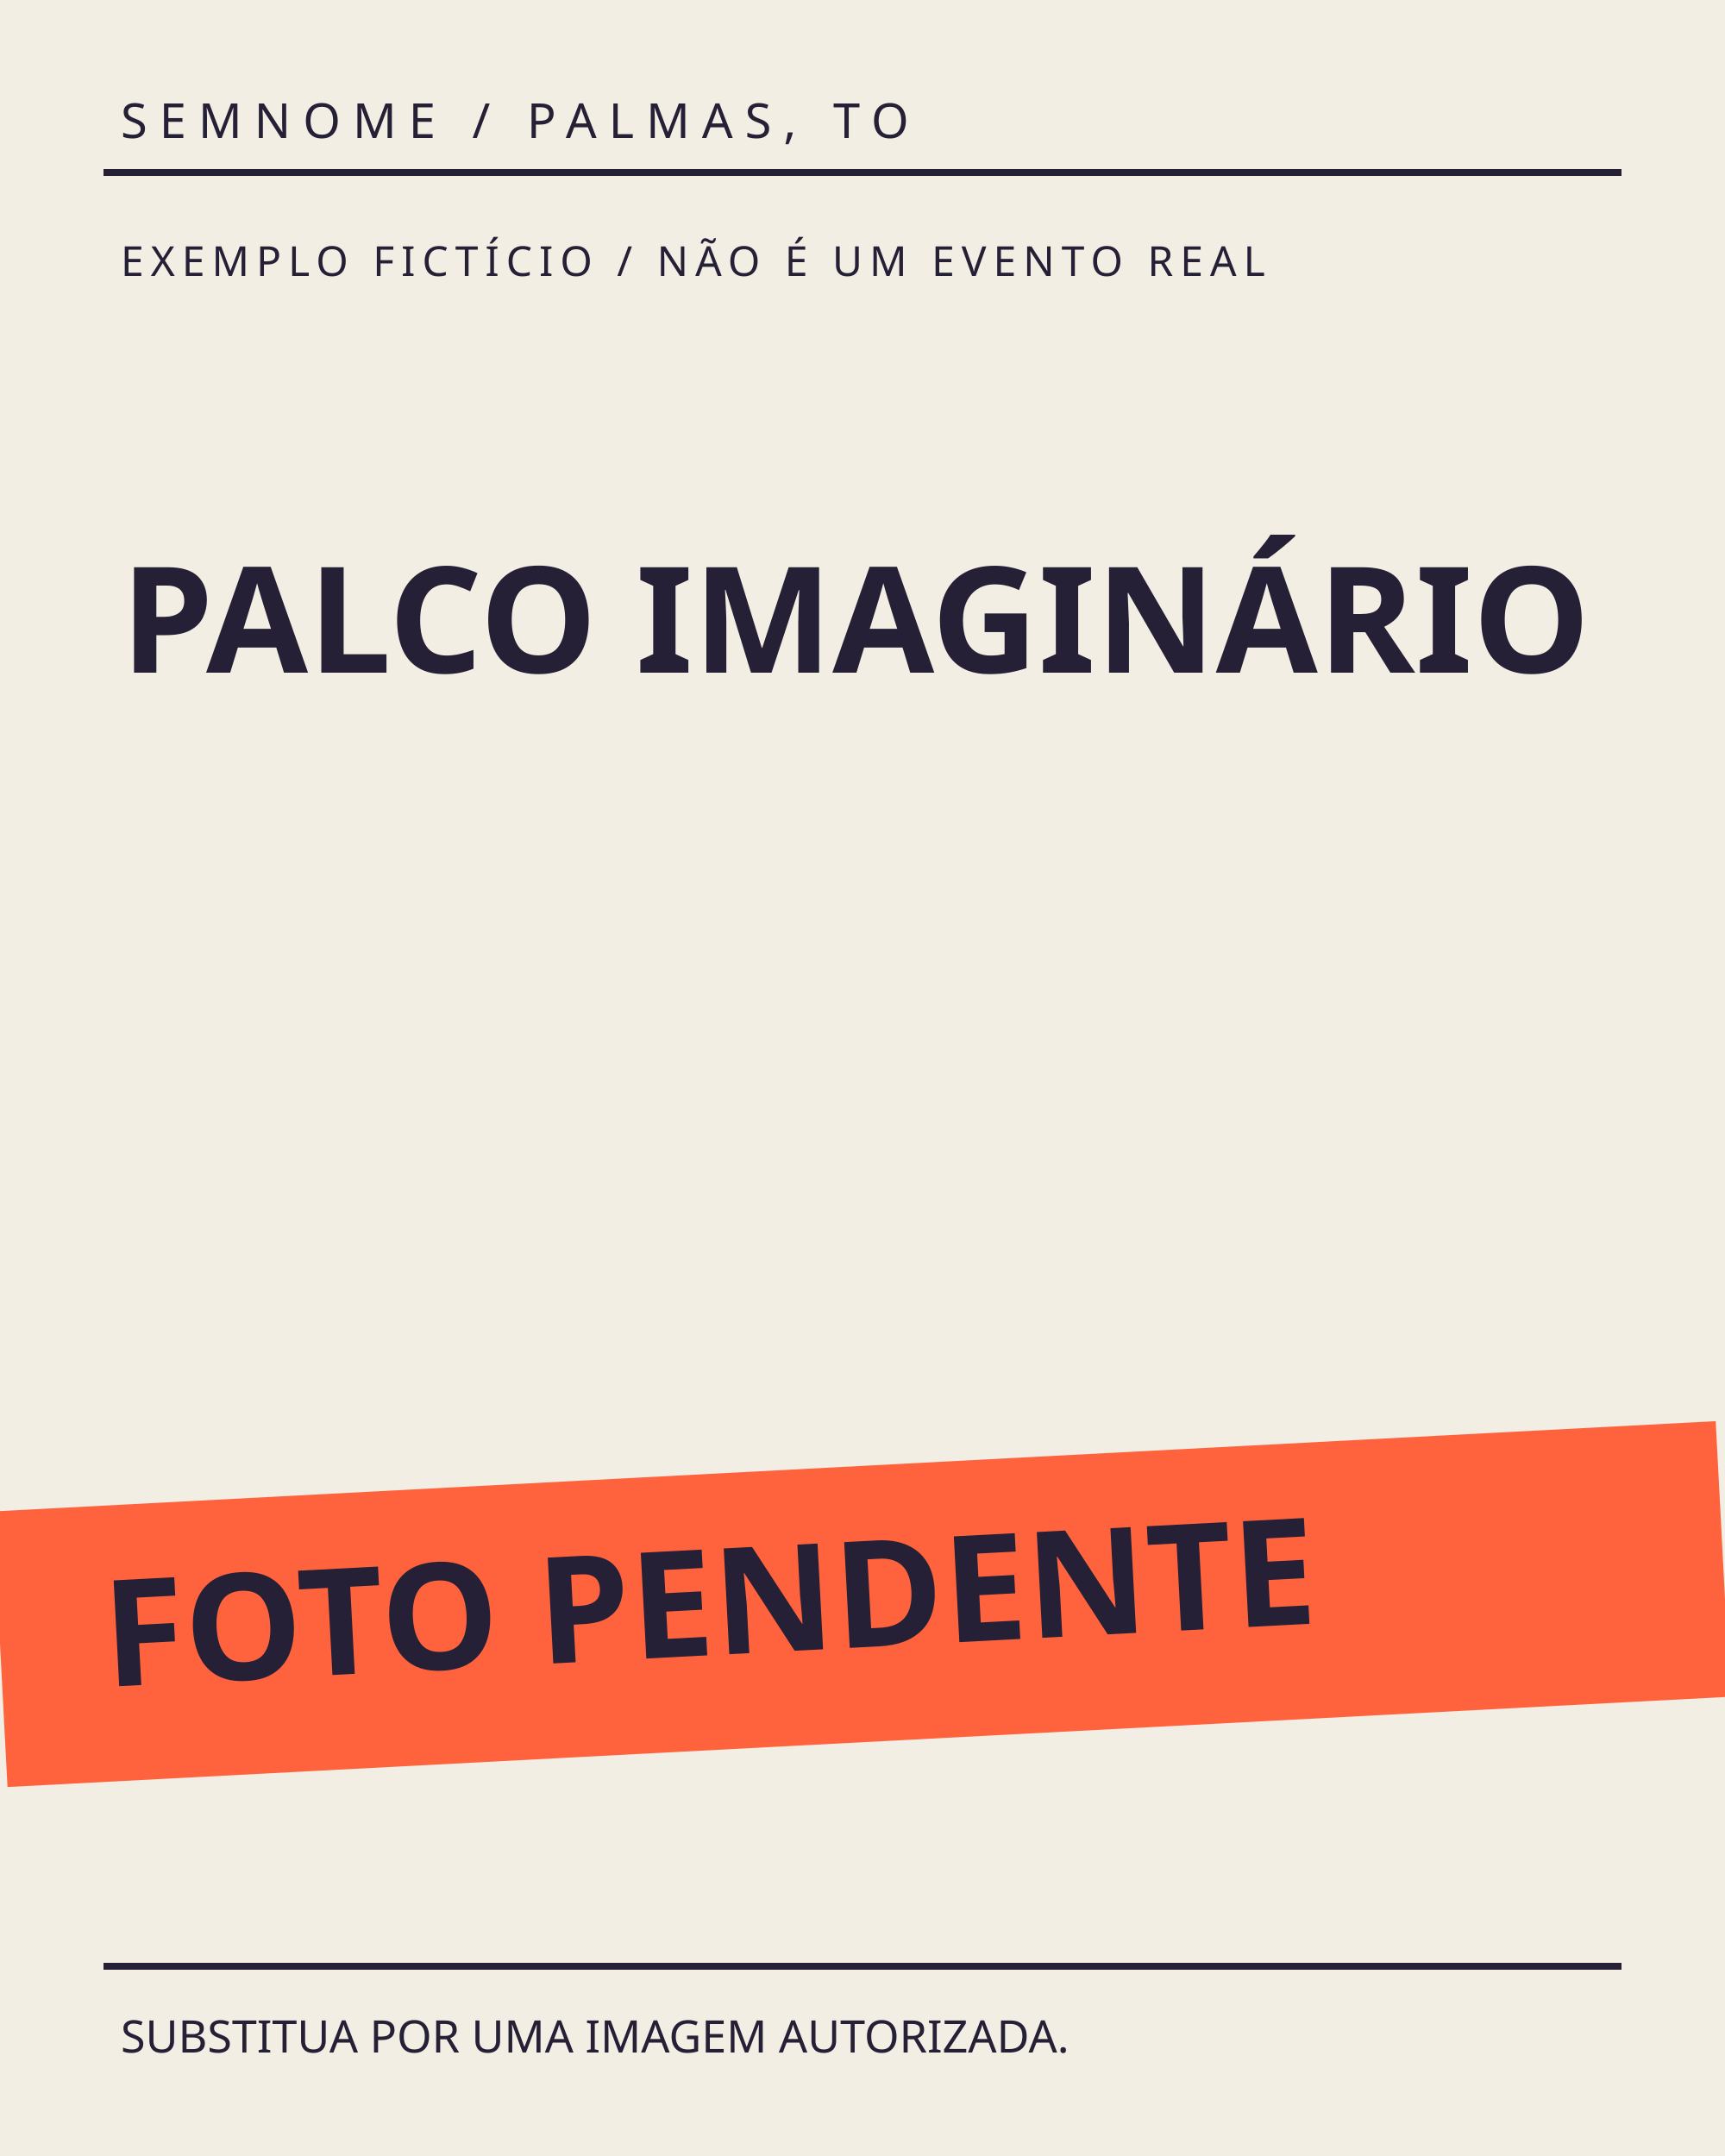
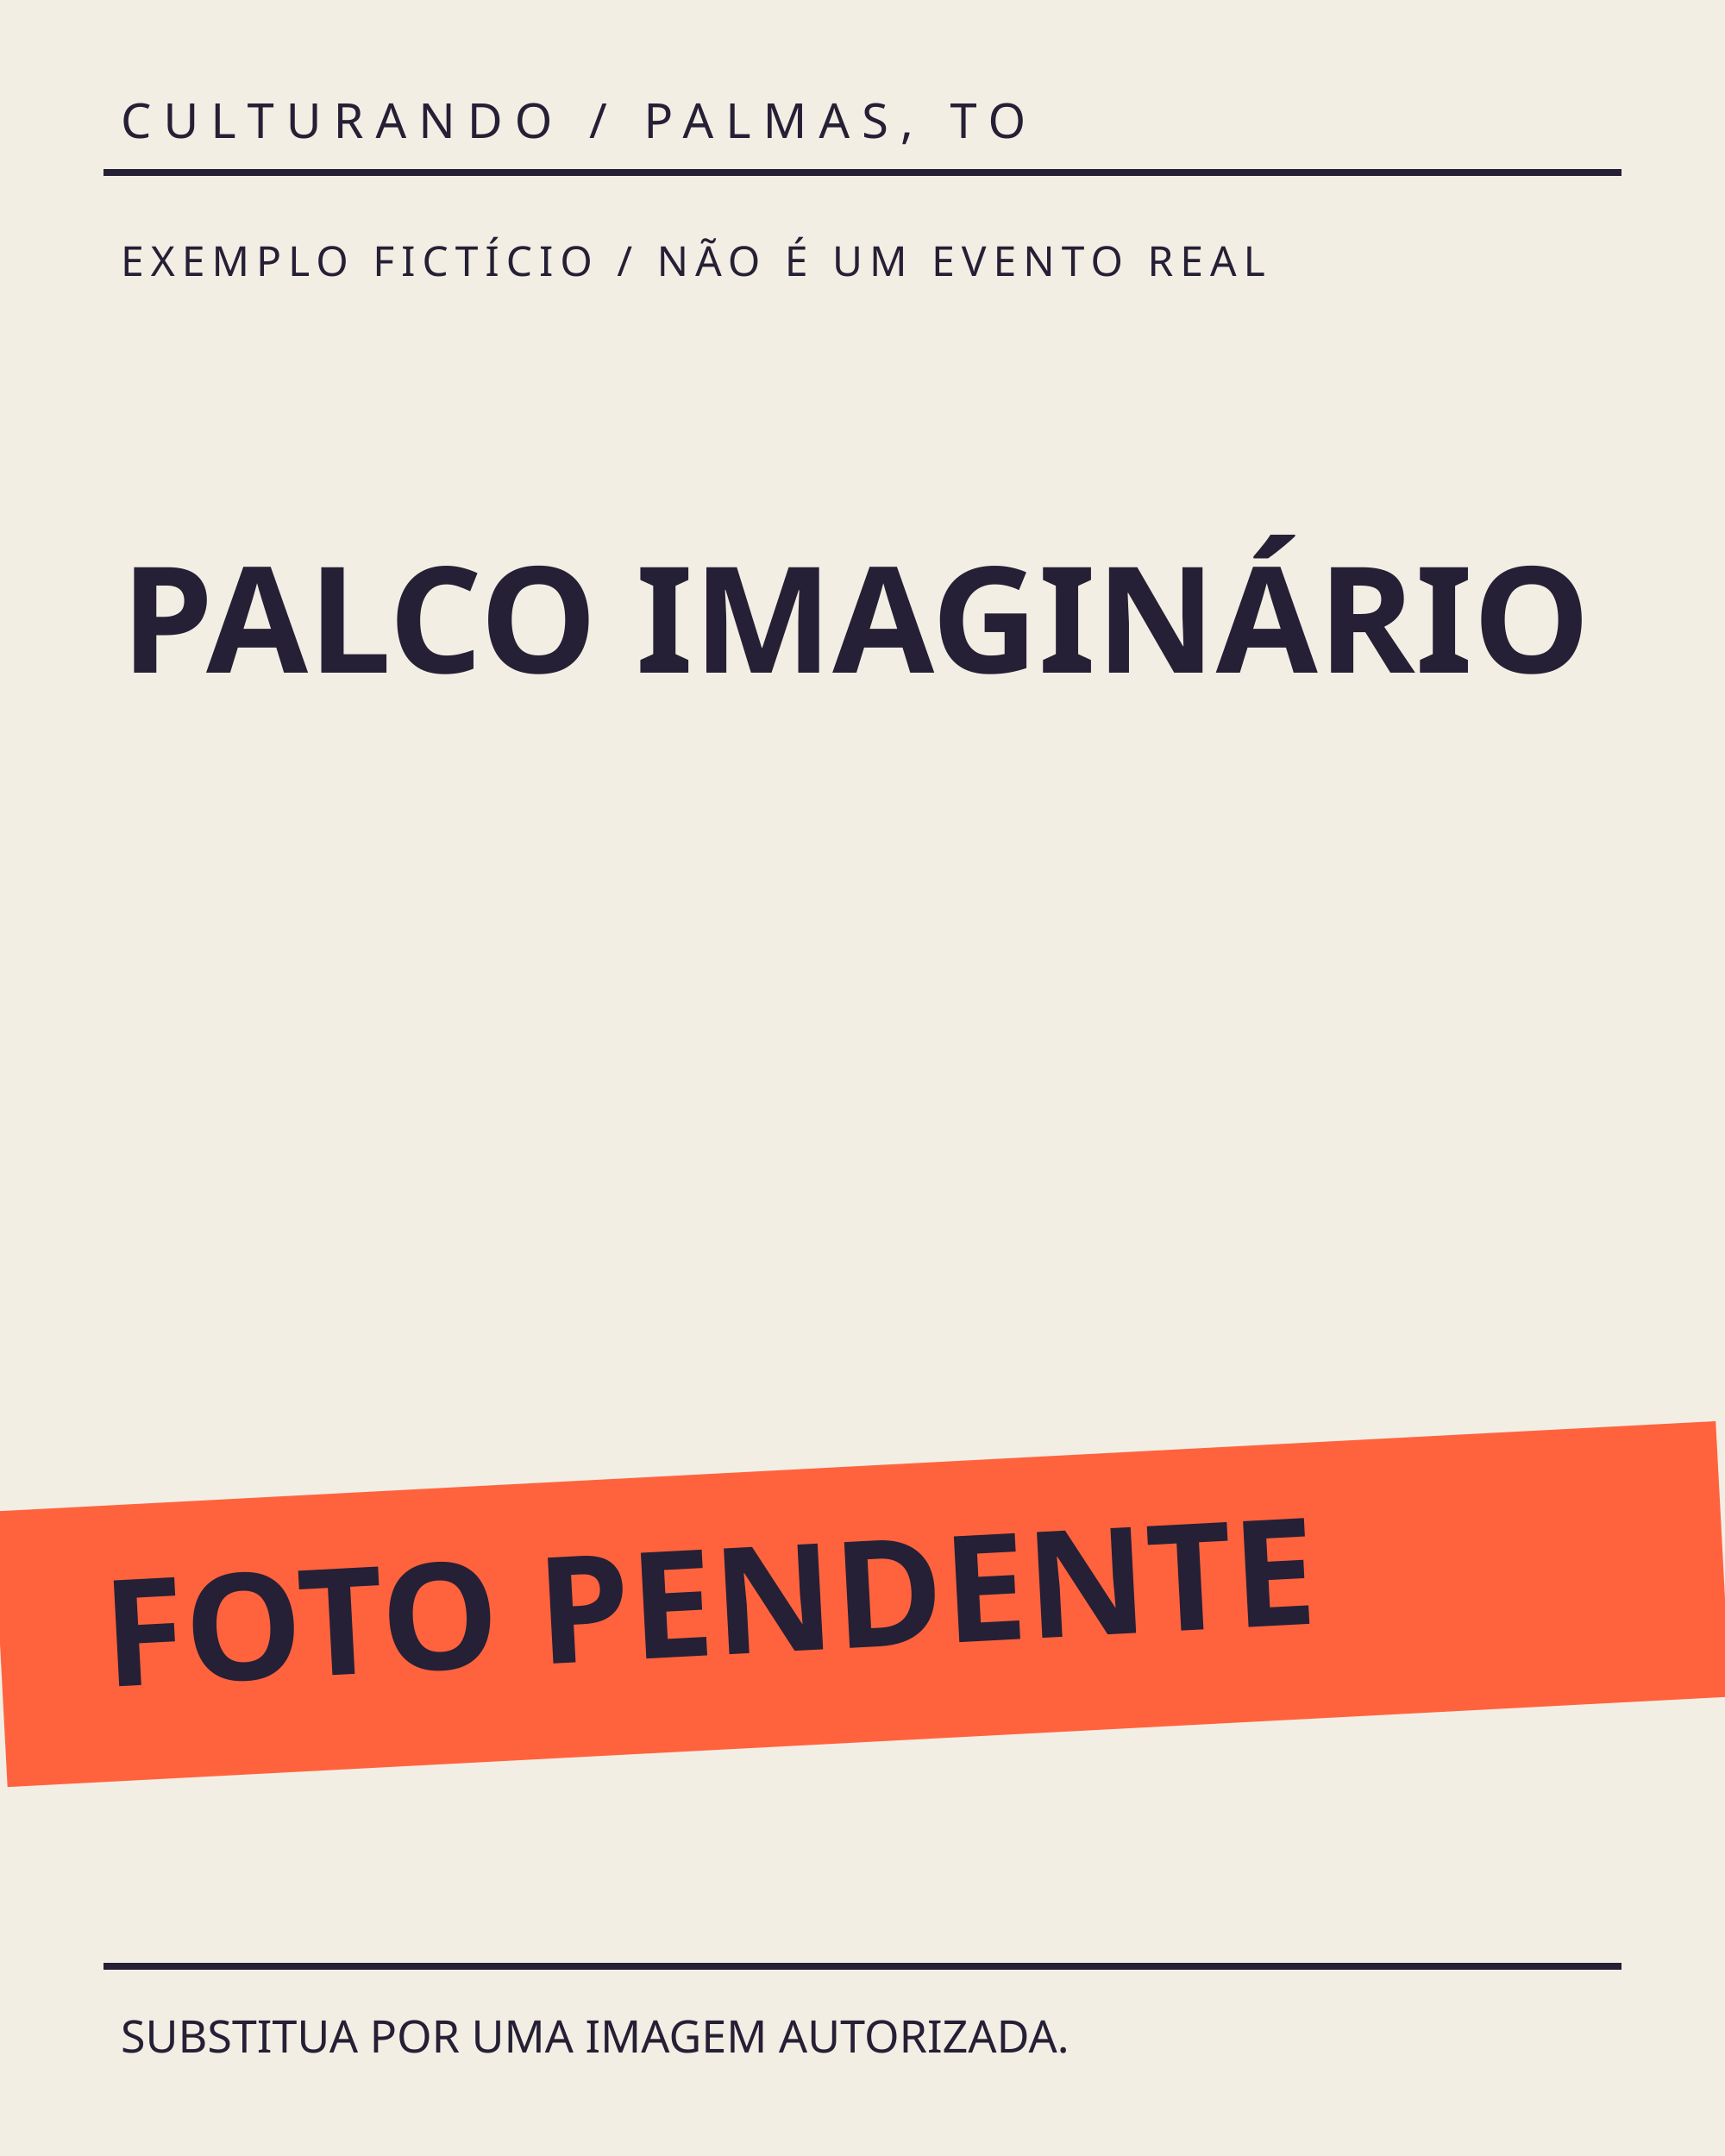
<svg xmlns="http://www.w3.org/2000/svg" width="1000" height="1250" viewBox="0 0 1000 1250">
  <rect width="1000" height="1250" fill="#F3EEE4" />
  <path d="M60 100H940M60 1140H940" stroke="#252035" stroke-width="4" />
  <g fill="#252035" font-family="sans-serif">
-     <text x="70" y="80" font-size="28" letter-spacing="7">SEMNOME / PALMAS, TO</text>
+     <text x="70" y="80" font-size="28" letter-spacing="7">CULTURANDO / PALMAS, TO</text>
    <text x="70" y="160" font-size="24" letter-spacing="4">EXEMPLO FICTÍCIO / NÃO É UM EVENTO REAL</text>
    <text x="70" y="390" font-size="85.625" font-weight="900">PALCO IMAGINÁRIO</text>
    <text x="70" y="1190" font-size="26">SUBSTITUA POR UMA IMAGEM AUTORIZADA.</text>
  </g>
  <g transform="rotate(-3 500 940)">
    <path fill="#FF633E" d="M0 850h1000v160H0z" />
    <text x="60" y="955" fill="#252035" font-family="sans-serif" font-weight="900" font-size="86">FOTO PENDENTE</text>
  </g>
</svg>
